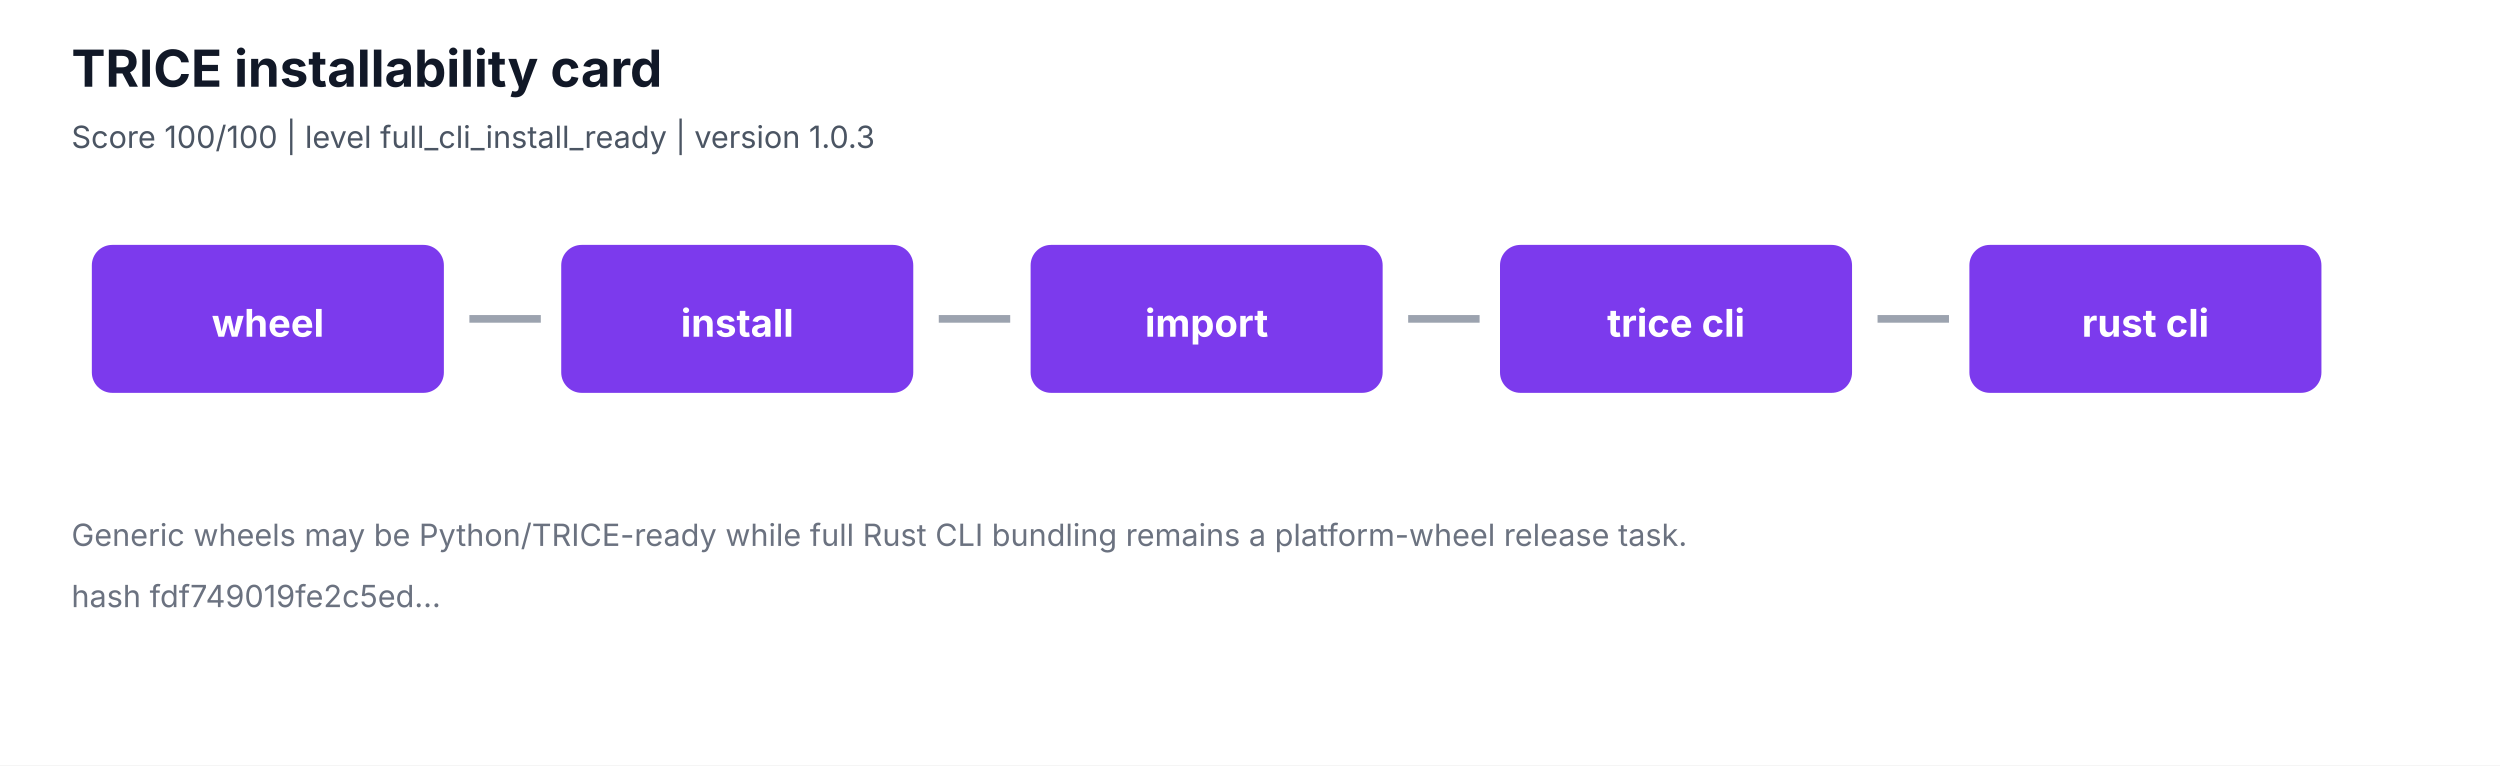
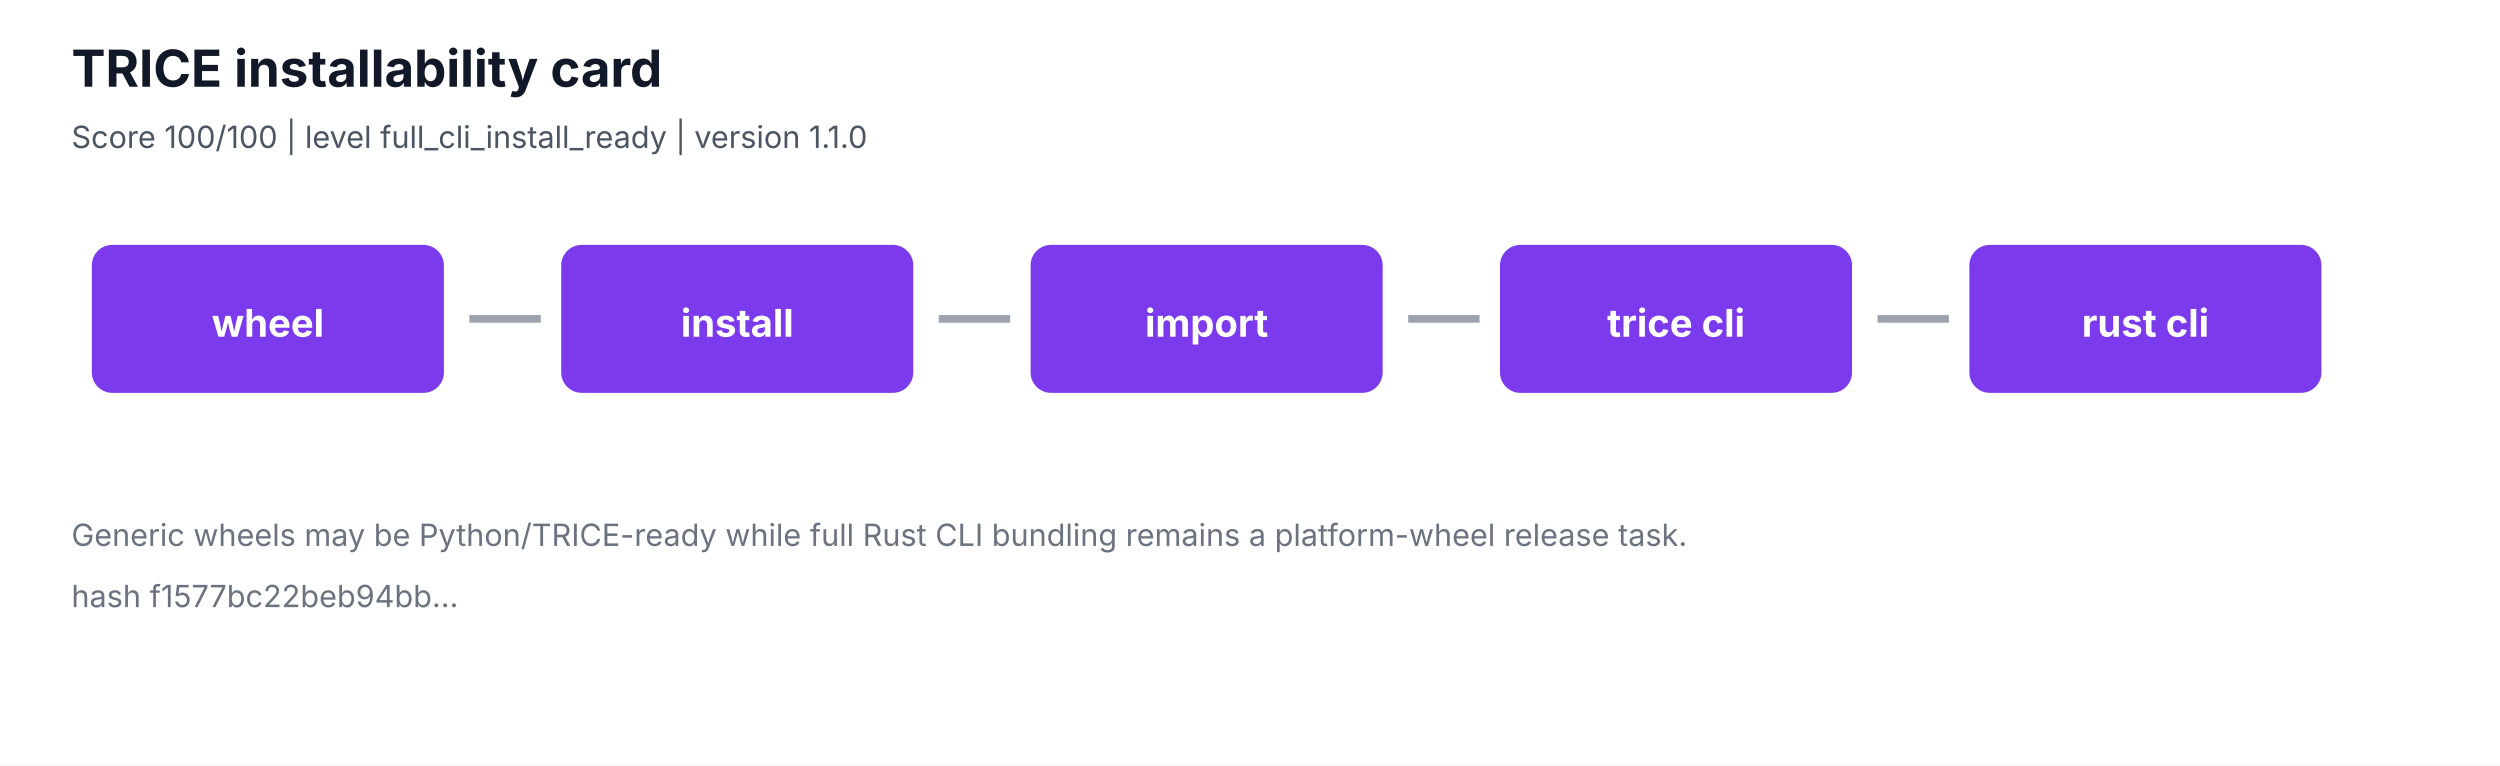
<svg xmlns="http://www.w3.org/2000/svg" width="980" height="300" viewBox="0 0 980 300">
  <rect width="100%" height="100%" fill="#ffffff" />
  <text x="28" y="34" font-family="Inter,Segoe UI,Arial" font-size="20" font-weight="700" fill="#111827">TRICE installability card</text>
-   <text x="28" y="58" font-family="Inter,Segoe UI,Arial" font-size="12" fill="#4b5563">Score 100/100 | level full_cli_install_ready | version 1.0.3</text>
+   <text x="28" y="58" font-family="Inter,Segoe UI,Arial" font-size="12" fill="#4b5563">Score 100/100 | level full_cli_install_ready | version 1.1.0</text>
  <rect x="36" y="96" width="138" height="58" rx="8" fill="#7c3aed" />
  <text x="105" y="132" text-anchor="middle" font-family="Inter,Segoe UI,Arial" font-size="15" font-weight="700" fill="#ffffff">wheel</text>
  <line x1="184" y1="125" x2="212" y2="125" stroke="#9ca3af" stroke-width="3" />
  <rect x="220" y="96" width="138" height="58" rx="8" fill="#7c3aed" />
  <text x="289" y="132" text-anchor="middle" font-family="Inter,Segoe UI,Arial" font-size="15" font-weight="700" fill="#ffffff">install</text>
  <line x1="368" y1="125" x2="396" y2="125" stroke="#9ca3af" stroke-width="3" />
  <rect x="404" y="96" width="138" height="58" rx="8" fill="#7c3aed" />
  <text x="473" y="132" text-anchor="middle" font-family="Inter,Segoe UI,Arial" font-size="15" font-weight="700" fill="#ffffff">import</text>
  <line x1="552" y1="125" x2="580" y2="125" stroke="#9ca3af" stroke-width="3" />
  <rect x="588" y="96" width="138" height="58" rx="8" fill="#7c3aed" />
  <text x="657" y="132" text-anchor="middle" font-family="Inter,Segoe UI,Arial" font-size="15" font-weight="700" fill="#ffffff">trice cli</text>
  <line x1="736" y1="125" x2="764" y2="125" stroke="#9ca3af" stroke-width="3" />
  <rect x="772" y="96" width="138" height="58" rx="8" fill="#7c3aed" />
  <text x="841" y="132" text-anchor="middle" font-family="Inter,Segoe UI,Arial" font-size="15" font-weight="700" fill="#ffffff">rust cli</text>
  <text x="28" y="214" font-family="Inter,Segoe UI,Arial" font-size="12" fill="#6b7280">Generic wheels may be Python/TRICE-ready while full Rust CLI bundling remains a platform-wheel release task.</text>
-   <text x="28" y="238" font-family="Inter,Segoe UI,Arial" font-size="12" fill="#6b7280">hash fdf749019fe2c5ed...</text>
+   <text x="28" y="238" font-family="Inter,Segoe UI,Arial" font-size="12" fill="#6b7280">hash f1577bc22beb94bb...</text>
</svg>
